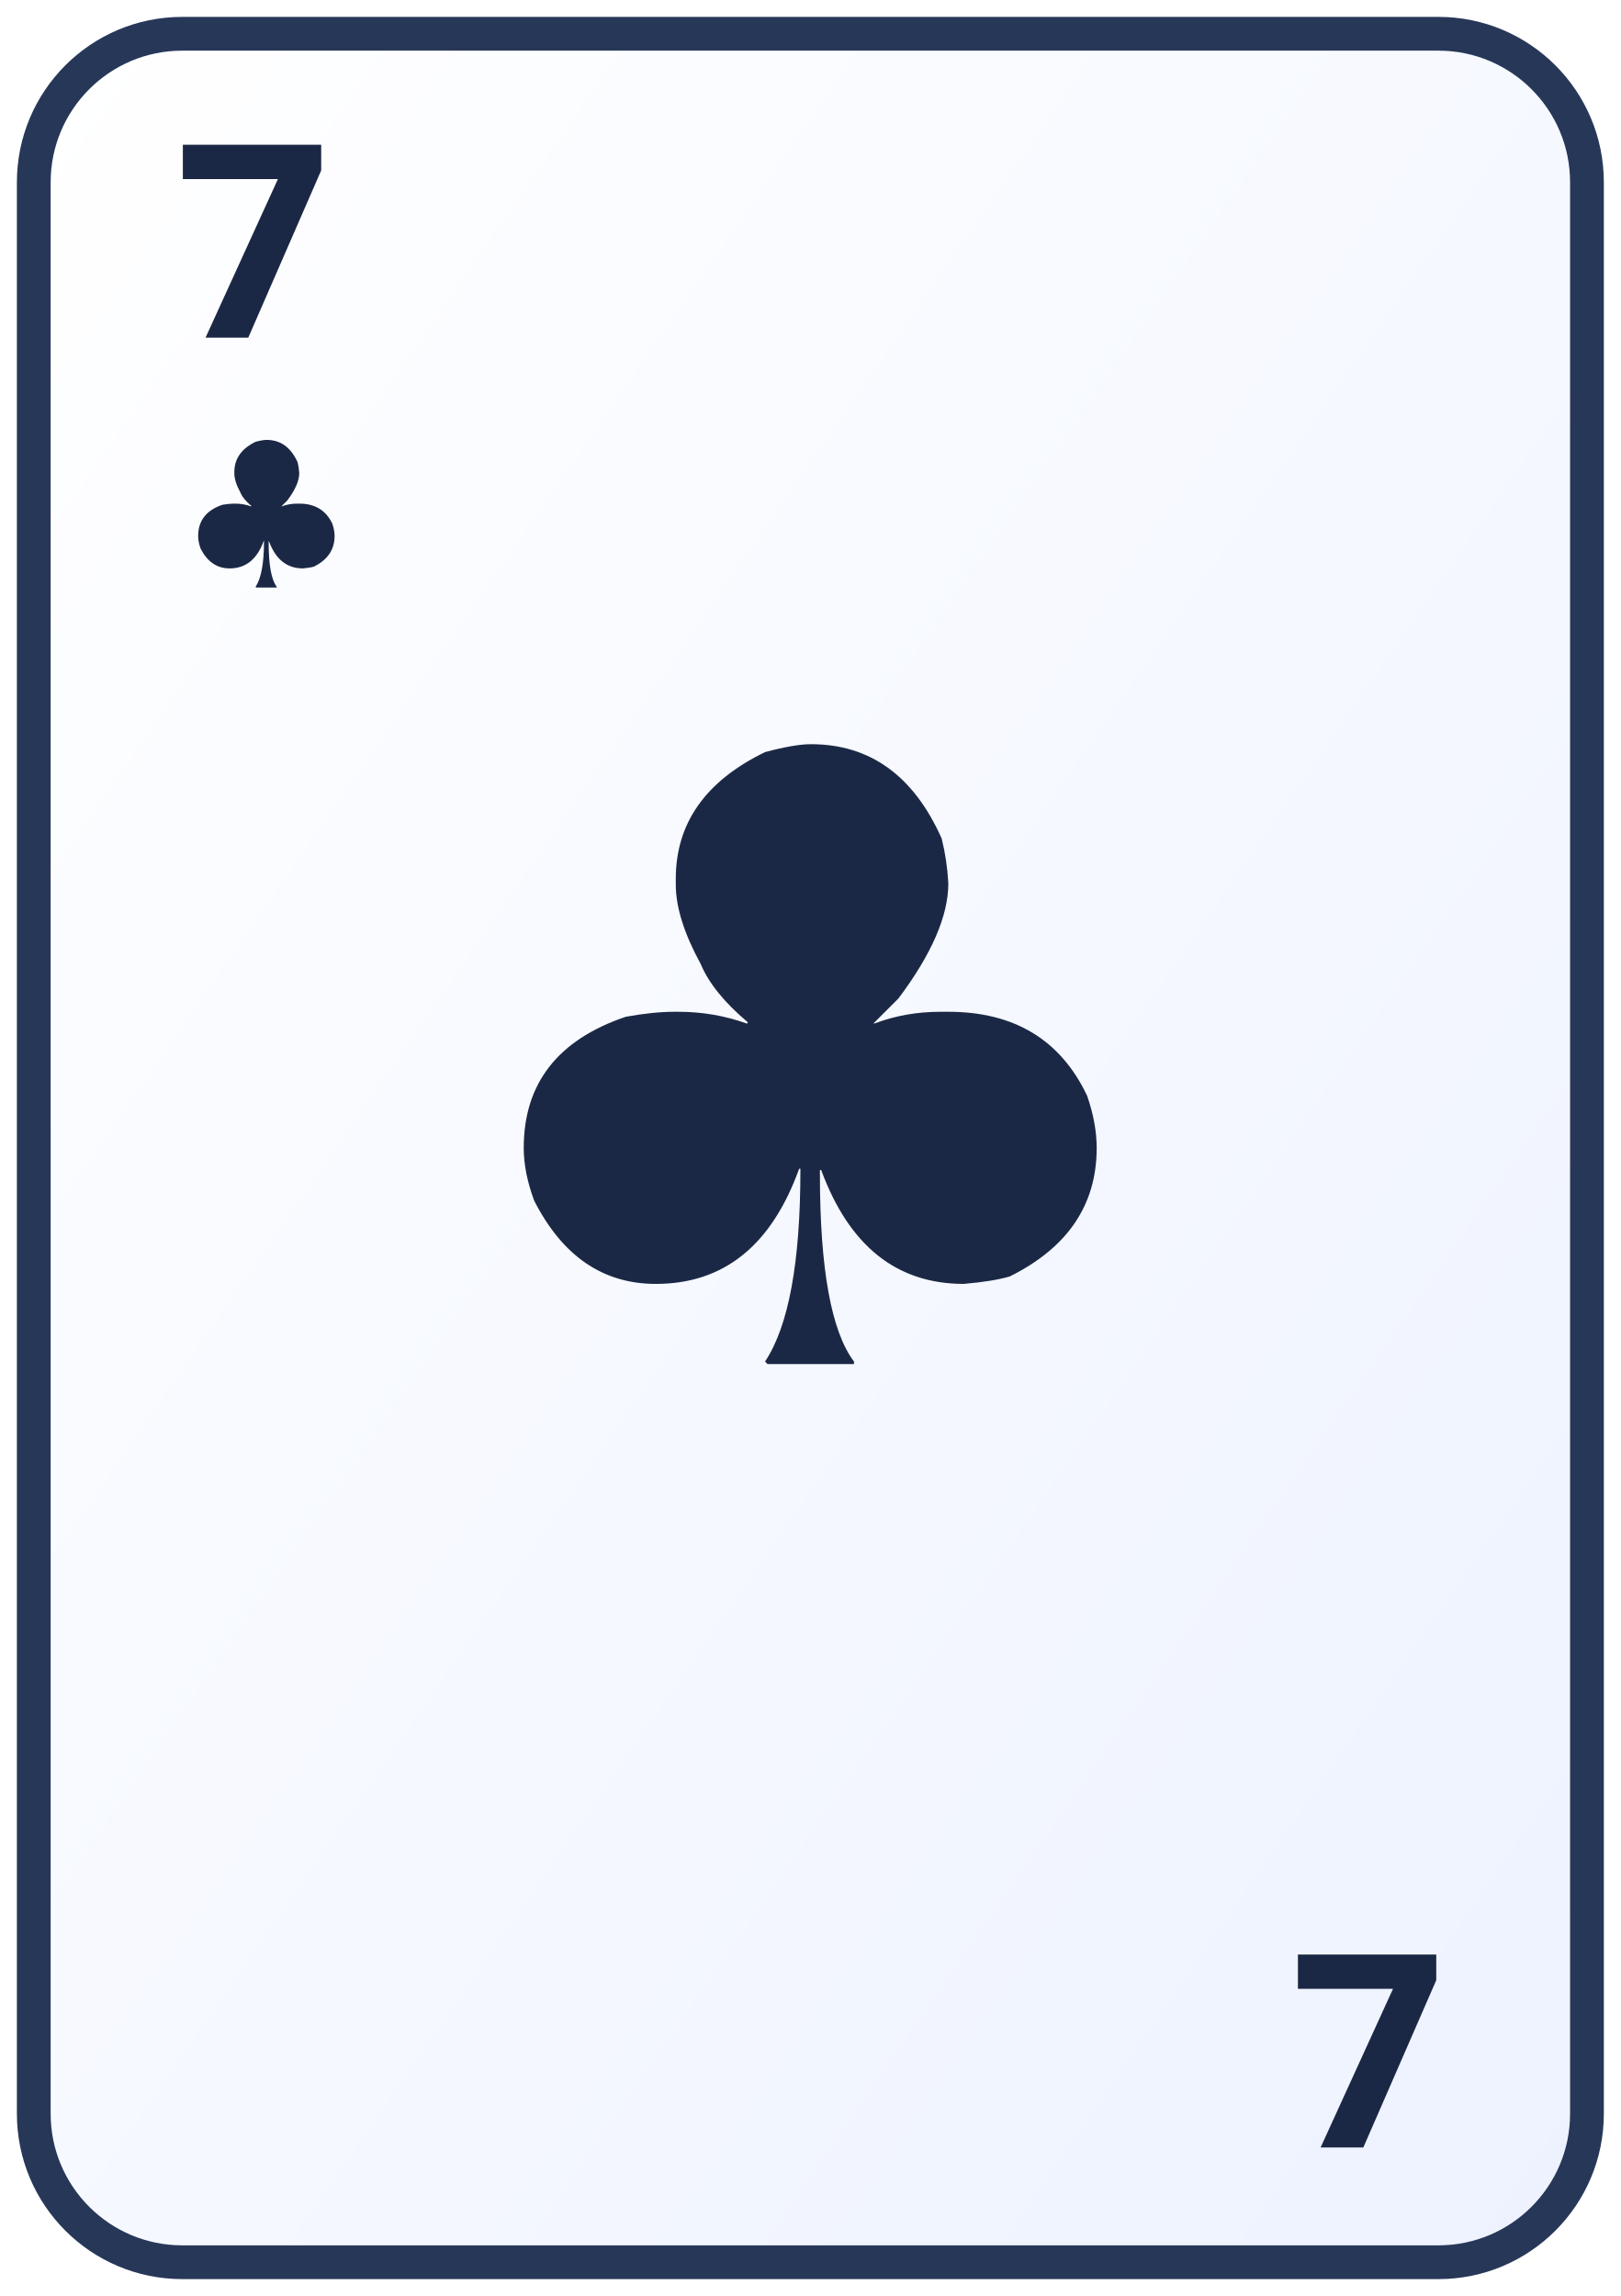
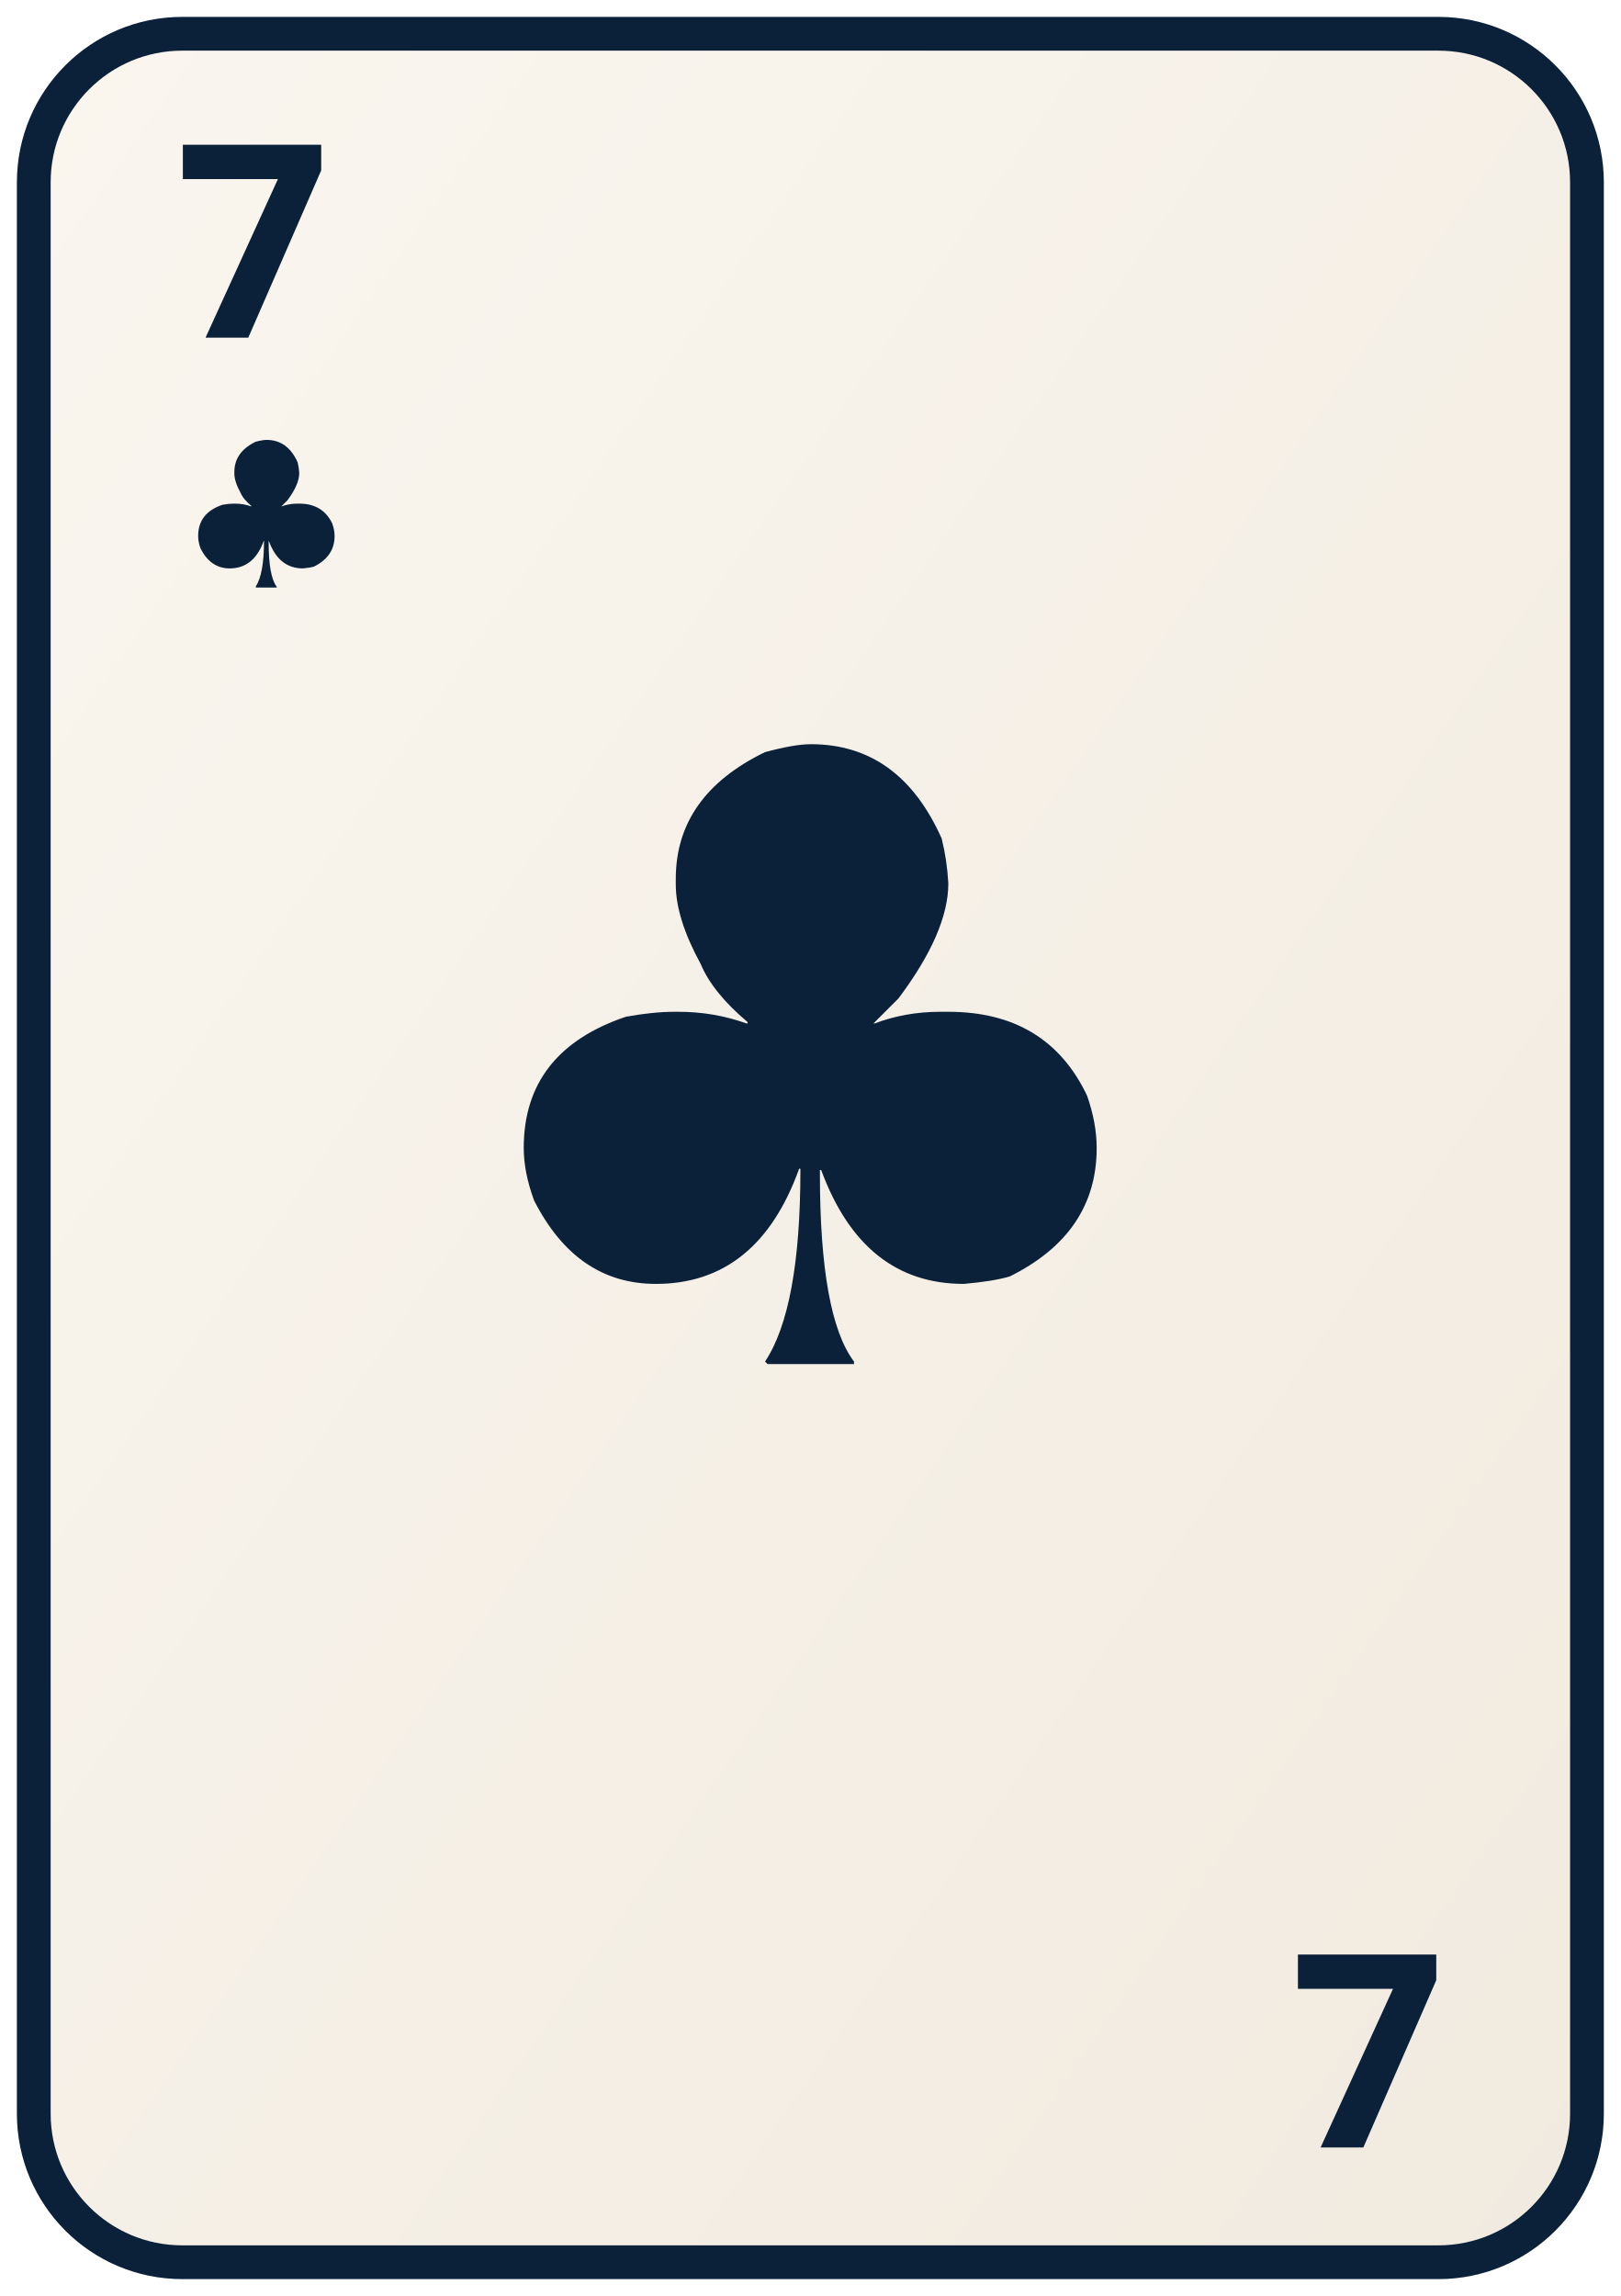
<svg xmlns="http://www.w3.org/2000/svg" viewBox="0 0 240 340" role="img" aria-label="7C">
  <defs>
    <linearGradient id="face" x1="0" y1="0" x2="1" y2="1">
-       <stop offset="0%" stop-color="#ffffff" />
-       <stop offset="100%" stop-color="#edf2ff" />
+       <stop offset="0%" stop-color="#faf6ef" />
+       <stop offset="100%" stop-color="#f1eadf" />
    </linearGradient>
  </defs>
-   <rect x="5" y="5" width="230" height="330" rx="22" fill="url(#face)" stroke="#273758" stroke-width="5" />
-   <text x="26" y="50" font-size="40" font-family="Trebuchet MS, sans-serif" fill="#1b2845" font-weight="700">7</text>
-   <text x="26" y="87" font-size="30" font-family="Trebuchet MS, sans-serif" fill="#1b2845" font-weight="700">♣</text>
-   <text x="120" y="202" text-anchor="middle" font-size="126" font-family="Trebuchet MS, sans-serif" fill="#1b2845" font-weight="700">♣</text>
-   <text x="214" y="318" text-anchor="end" font-size="40" font-family="Trebuchet MS, sans-serif" fill="#1b2845" font-weight="700">7</text>
+   <rect x="5" y="5" width="230" height="330" rx="22" fill="url(#face)" stroke="#0b213a" stroke-width="5" />
+   <text x="26" y="50" font-size="40" font-family="Trebuchet MS, sans-serif" fill="#0b213a" font-weight="700">7</text>
+   <text x="26" y="87" font-size="30" font-family="Trebuchet MS, sans-serif" fill="#0b213a" font-weight="700">♣</text>
+   <text x="120" y="202" text-anchor="middle" font-size="126" font-family="Trebuchet MS, sans-serif" fill="#0b213a" font-weight="700">♣</text>
+   <text x="214" y="318" text-anchor="end" font-size="40" font-family="Trebuchet MS, sans-serif" fill="#0b213a" font-weight="700">7</text>
</svg>
